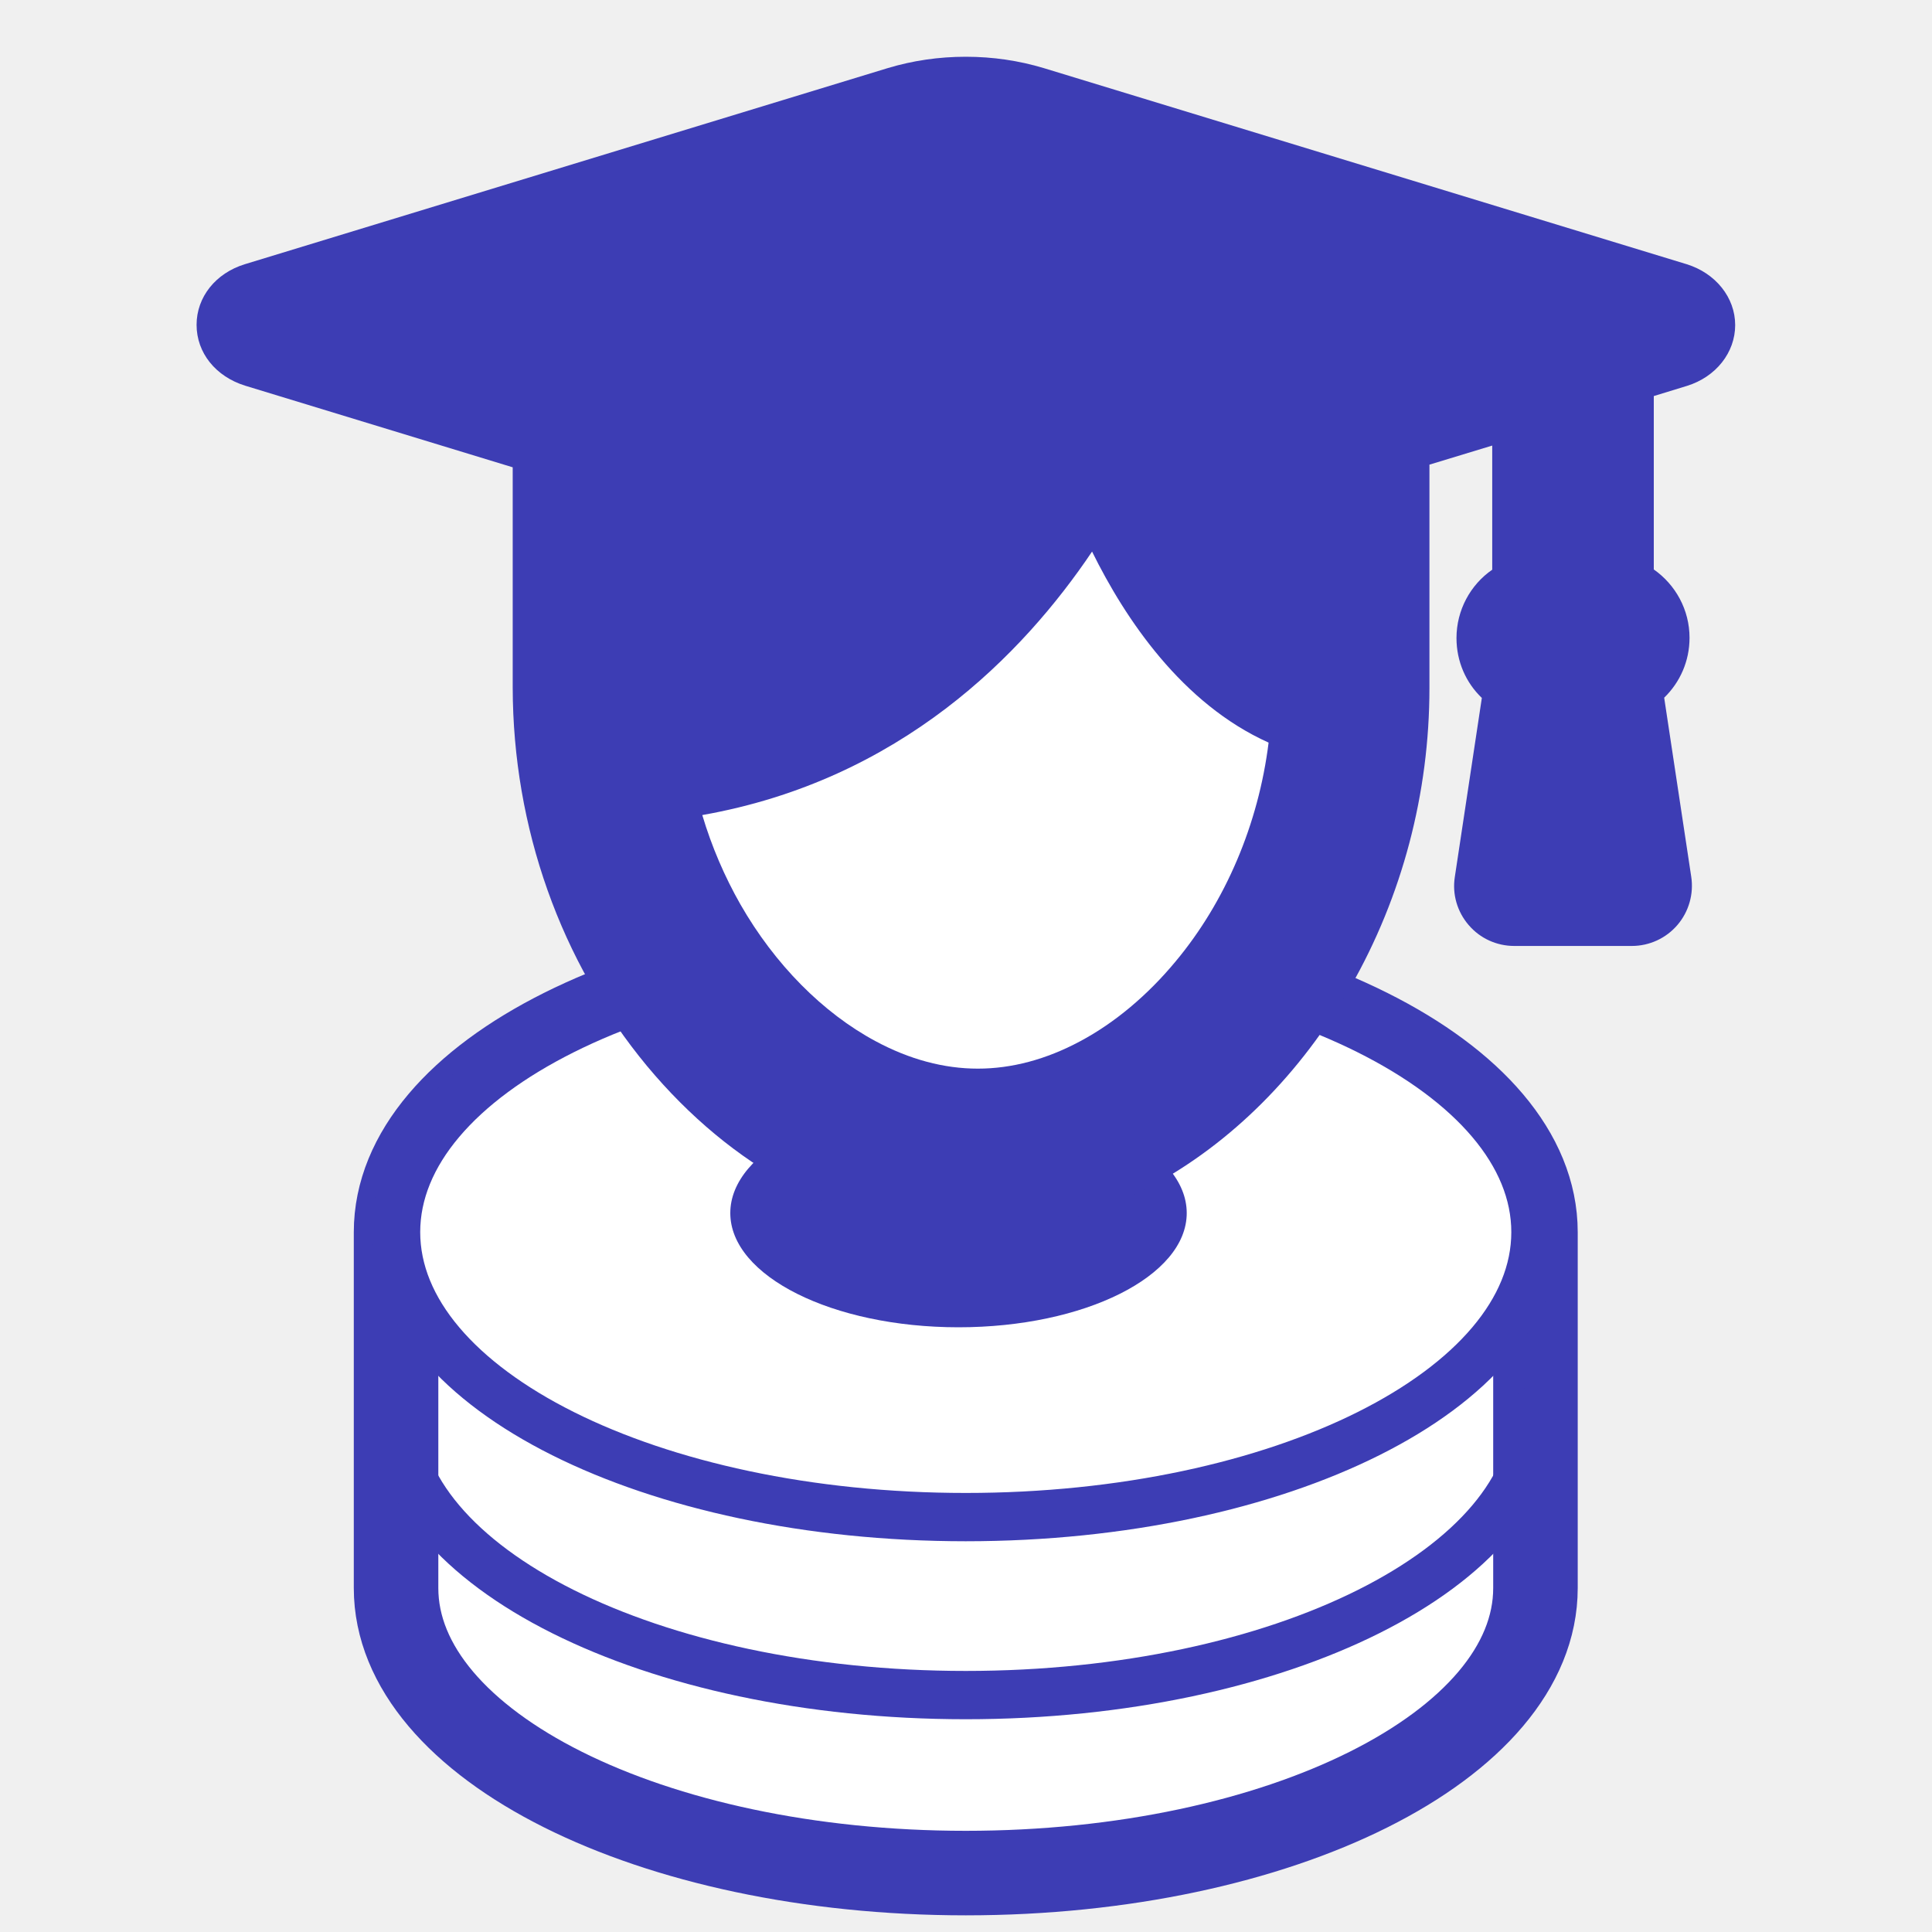
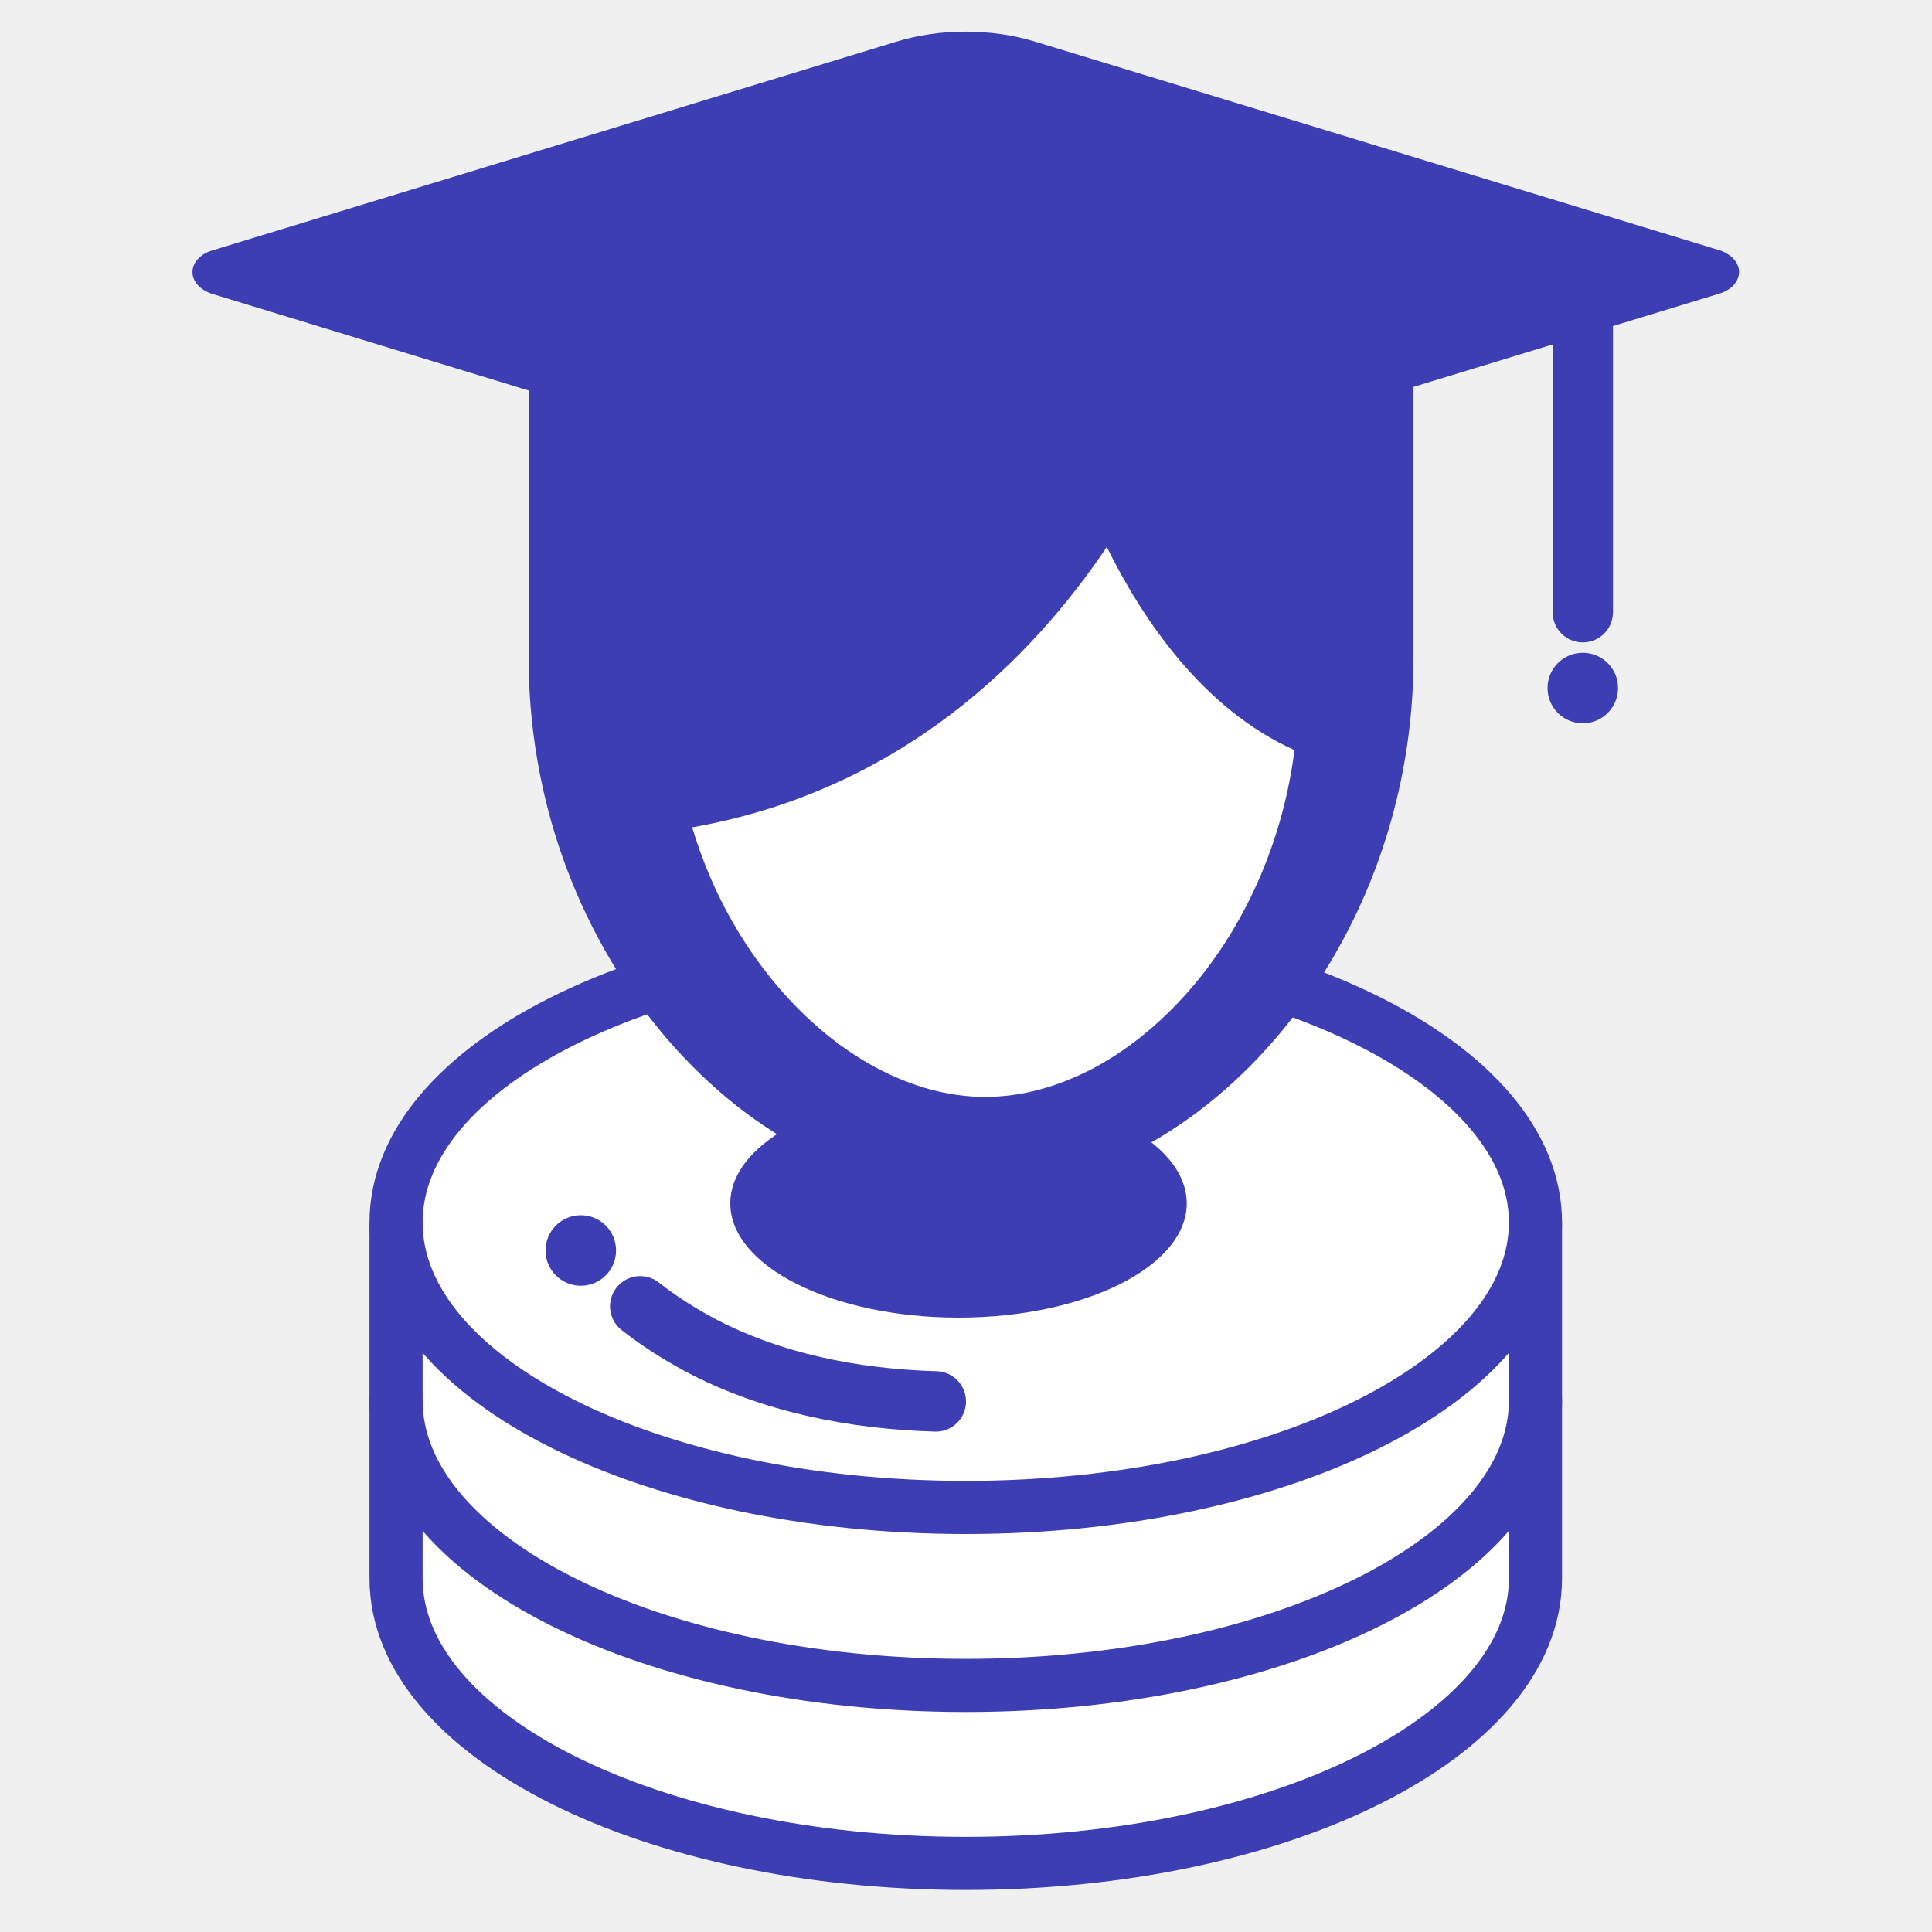
- <svg xmlns="http://www.w3.org/2000/svg" version="1.1" id="Layer_1" x="0px" y="0px" viewBox="0 0 800 800" style="enable-background:new 0 0 800 800;" xml:space="preserve">
+ <svg xmlns="http://www.w3.org/2000/svg" version="1.1" x="0px" y="0px" viewBox="0 0 800 800" style="enable-background:new 0 0 800 800;" xml:space="preserve">
  <style type="text/css">
- 	.st1{display:inline;fill:#3D3DB4;}
- 	.st2{display:inline;}
- 	.st3{fill:#FFFFFF;}
- 	.st4{fill:none;stroke:#3D3DB4;stroke-width:25;stroke-miterlimit:133.333;}
- 	.st5{fill:#FFFFFF;stroke:#3D3DB4;stroke-width:25;stroke-miterlimit:133.333;}
- 	.st6{fill:#FF5C5C;stroke:#3D3DB4;stroke-width:25;stroke-linecap:round;stroke-miterlimit:10;}
- 	.st7{fill:none;stroke:#3D3DB4;stroke-width:25;stroke-linecap:round;stroke-linejoin:round;stroke-miterlimit:10;}
- 	.st8{fill:#FF5C5C;stroke:#3D3DB4;stroke-width:25;stroke-linecap:round;stroke-linejoin:bevel;stroke-miterlimit:10;}
- 	.st9{fill:#FF5C5C;stroke:#3D3DB4;stroke-width:25;stroke-linecap:round;stroke-linejoin:round;stroke-miterlimit:10;}
- 	.st10{fill:#FF5C5C;stroke:#000000;stroke-width:25;stroke-linecap:round;stroke-linejoin:round;stroke-miterlimit:10;}
- 	.st11{fill:none;stroke:#000000;stroke-width:25;stroke-linecap:round;stroke-linejoin:round;stroke-miterlimit:10;}
- 	.st12{fill:#FF5C5C;stroke:#3D3DB4;stroke-width:22;}
- 	.st13{fill:none;stroke:#3D3DB4;stroke-width:22;stroke-linecap:round;}
- 	.st14{fill:#3D3DB4;stroke:#3D3DB4;stroke-width:22;}
- 	.st15{fill:none;stroke:#FF5C5C;stroke-width:8;stroke-linecap:round;}
- 	.st16{display:inline;fill:#FF5C5C;}
- 	.st17{fill:none;stroke:#3D3DB4;stroke-width:25;stroke-linecap:round;stroke-miterlimit:10;}
- 	.st18{fill:none;stroke:#3D3DB4;stroke-width:25;stroke-linecap:round;stroke-miterlimit:2;}
- 	.st19{display:inline;fill:#FFFFFF;stroke:#3D3DB4;stroke-width:22;}
- 	.st20{display:inline;fill:none;stroke:#3D3DB4;stroke-width:22;stroke-linecap:round;}
- 	.st21{fill:#FFFFFF;stroke:#3D3DB4;stroke-width:35;}
- 	.st22{fill:#FFFFFF;stroke:#3D3DB4;stroke-width:20;}
- 	.st23{fill:#3D3DB4;}
- 	.st24{fill:none;stroke:#3D3DB4;stroke-width:20;stroke-linecap:round;}
- 	.st25{fill:url(#SVGID_1_);}
- 	.st26{display:inline;fill:none;stroke:#3D3DB4;stroke-width:20;stroke-linecap:round;stroke-miterlimit:10;}
- 	.st27{fill:none;stroke:#000000;stroke-miterlimit:10;}
- 	.st28{fill:none;stroke:#000000;stroke-width:10;stroke-miterlimit:10;}
- 	.st29{fill:#FF5C5C;}
+ 	.st1{fill:#FFFFFF;stroke:#3D3DB4;stroke-width:20;}
+ 	.st2{fill:#3D3DB4;}
+ 	.st3{fill:none;stroke:#3D3DB4;stroke-width:20;stroke-linecap:round;}
+ 	.st4{display:none;}
+ 	.st5{display:inline;}
+ 	.st6{fill:url(#SVGID_1_);}
+ 	.st7{display:inline;fill:none;stroke:#3D3DB4;stroke-width:20;stroke-linecap:round;stroke-miterlimit:10;}
+ 	.st8{fill:#FFFFFF;stroke:#3D3DB4;stroke-width:22;}
+ 	.st9{fill:none;stroke:#3D3DB4;stroke-width:22;stroke-linecap:round;}
+ 	.st10{fill:none;stroke:#3D3DB4;stroke-width:25;stroke-linecap:round;}
+ 	.st11{fill:none;stroke:#3D3DB4;stroke-width:20;stroke-linecap:round;stroke-linejoin:round;stroke-miterlimit:10;}
+ 	.st12{fill:none;stroke:#3D3DB4;stroke-width:25;stroke-linecap:round;stroke-linejoin:round;stroke-miterlimit:10;}
+ 	.st13{fill:#FFFFFF;}
</style>
-   <g id="Database_Outline">
-     <path class="st21" d="M399.9,392.2c-130.3,0-235.9,52.9-235.9,118l0,0v147.4c0,65.1,105.6,118,235.9,118s235.9-52.9,235.9-118   V510.2C635.8,445.2,530.2,392.2,399.9,392.2z" />
-     <path class="st22" d="M635.8,510.2c0,65.1-105.6,118-235.9,118S164,575.3,164,510.2s105.6-118,235.9-118S635.8,445.2,635.8,510.2z" />
-     <path class="st23" d="M491.4,502.3c0,26.1-42.3,47.3-94.5,47.3s-94.5-21.2-94.5-47.3s42.3-47.3,94.5-47.3S491.4,476.2,491.4,502.3z   " />
-     <path class="st24" d="M635.8,583.9c0,65.1-105.6,118-235.9,118S164,649,164,583.9" />
-   </g>
-   <g>
-     <g>
-       <path class="st23" d="M402.2,510.5c-25.4,0-50.4-6.6-74.5-19.5c-22.2-11.9-42.3-28.6-59.8-49.6c-35.8-43.2-55.5-98.8-55.6-156.7    v-91.2l-110.8-33.8c-12.2-3.8-20.1-13.6-20.1-25.2c0-11.5,7.9-21.4,20-25.1l266.2-81.2c10.3-3.1,21.1-4.7,32.3-4.7    c11.2,0,22,1.6,32.3,4.7l266.2,81.2c12,3.7,20.1,13.8,20.1,25.2s-8,21.5-20,25.2l-13.7,4.2v71.8c9,6.3,14.8,16.7,14.8,28.3    c0,9.6-3.9,18.4-10.5,24.8l11.2,74.1c1.1,7.2-1,14.5-5.7,20s-11.6,8.7-18.9,8.7H627c-7.2,0-14.1-3.1-18.8-8.6l-0.1-0.1    c-4.7-5.5-6.8-12.7-5.7-19.8l11.2-74.2c-6.6-6.3-10.5-15.1-10.5-24.8c0-11.6,5.8-22.1,14.8-28.3v-51.4l-26,7.9v92.5    c0,43.6-11.3,86.3-32.6,123.6c-20.8,36.2-49.4,64.8-82.7,82.7C452.6,503.9,427.5,510.5,402.2,510.5z" />
+   <g id="Old">
+     <g id="Database_Outline">
+       <path class="st0" d="M399.9,392.2c-130.3,0-235.9,52.9-235.9,118l0,0v147.4c0,65.1,105.6,118,235.9,118s235.9-52.9,235.9-118    V510.2C635.8,445.2,530.2,392.2,399.9,392.2z" />
+       <path class="st1" d="M635.8,510.2c0,65.1-105.6,118-235.9,118S164,575.3,164,510.2s105.6-118,235.9-118S635.8,445.2,635.8,510.2z" />
+       <path class="st2" d="M491.4,502.3c0,26.1-42.3,47.3-94.5,47.3s-94.5-21.2-94.5-47.3s42.3-47.3,94.5-47.3S491.4,476.2,491.4,502.3z    " />
+       <path class="st3" d="M635.8,583.9c0,65.1-105.6,118-235.9,118S164,649,164,583.9" />
+     </g>
+     <g id="Natural_brain" class="st4">
+       <g class="st5">
+         <linearGradient id="SVGID_1_" gradientUnits="userSpaceOnUse" x1="399.953" y1="281.3" x2="399.953" y2="771.462" gradientTransform="matrix(1 0 0 -1 0 800)">
+           <stop offset="0" style="stop-color:#FFFFFF" />
+           <stop offset="5.872645e-02" style="stop-color:#FFF3F3" />
+           <stop offset="0.164" style="stop-color:#FFD4D4" />
+           <stop offset="0.303" style="stop-color:#FFA2A2" />
+           <stop offset="0.47" style="stop-color:#FF5D5D" />
+           <stop offset="0.473" style="stop-color:#FF5C5C" />
+         </linearGradient>
+         <path class="st6" d="M652.3,289.4c-0.7-23.5-7.4-42.6-18.2-53.2c4.8-10.8,6.6-23.6,4.9-36.3c-1.7-13.3-7-25.1-14.6-33.2     c1.6-12.5-3.6-27.6-14.6-42.3C598,108.6,578.3,93,558.6,89.8c-3.7-18.5-18.4-35.2-41.3-46.7c-16-8.1-34.8-12.9-52.8-13.7     c-19.8-0.9-36.6,3.1-48.6,11.6c-6.7,4.7-12.1,11.1-16.3,18.7c-4.1-7.7-9.5-14.1-16.2-18.7c-23.7-16.6-67-16.6-100.8-0.1     c-23.6,11.6-38.3,28.9-42,49.3c-21.2,4.2-42,21.9-53.4,38.1c-9.6,13.7-13.9,27.3-12.2,38.9c-16,19.1-19.7,47.7-9.4,70     c-11,12.2-17.3,29.4-18,49.2c-1,32.8,13.3,67.7,37.4,91c12.5,12.1,28.9,17.5,41.9,19.8c10.6,22.1,35.6,36.4,50.2,43.2     c17.7,8.2,40.1,14.6,58.7,14.6c3,0,5.9-0.2,8.6-0.5c4.8,19.8,11.2,34.6,19.6,45c10.2,12.7,23.4,19.2,39.2,19.2     c35.8,0,48.7-29.8,56-64.2c2.6,0.3,5.3,0.5,8.2,0.5c16.7,0,37.6-5.4,57.2-15.2c14.3-7.2,38.5-22.4,48-45.9     c15.1-2.9,28.9-8.1,40.1-15.2C643.3,359.3,653.2,319.8,652.3,289.4z" />
+       </g>
+       <g class="st5">
+         <path class="st2" d="M336.8,28.4c18,0,34.8,4.2,46.7,12.5c6.7,4.7,12.1,11,16.2,18.7c4.1-7.7,9.6-14,16.3-18.7     c11-7.7,25.9-11.7,43.4-11.7c1.7,0,3.5,0,5.3,0.1c18,0.8,36.8,5.7,52.8,13.7c22.9,11.5,37.6,28.2,41.3,46.7     c19.7,3.2,39.3,18.9,51.2,34.6c11,14.7,16.2,29.7,14.6,42.3c7.6,8.2,12.9,20,14.6,33.2c1.6,12.7-0.1,25.5-4.9,36.3     c10.9,10.5,17.5,29.6,18.2,53.2c0.9,30.5-9,69.9-39.5,89.1c-11.3,7.1-25,12.3-40.1,15.2c-9.5,23.6-33.7,38.7-48,45.9     c-19.6,9.9-40.4,15.2-57.2,15.2c-2.9,0-5.6-0.2-8.2-0.5c-7.3,34.4-20.2,64.2-56,64.2c-15.8,0-29-6.4-39.2-19.2     c-8.4-10.5-14.8-25.2-19.6-45c-2.7,0.4-5.6,0.5-8.6,0.5c-18.5,0-41-6.5-58.7-14.6c-14.6-6.8-39.6-21.1-50.2-43.2     c-13-2.3-29.4-7.6-41.9-19.8c-24.1-23.3-38.4-58.2-37.4-91c0.6-19.8,6.9-37,18-49.2c-10.4-22.3-6.7-50.9,9.4-70     c-1.6-11.6,2.6-25.2,12.2-38.9c11.4-16.2,32.2-33.9,53.4-38.1c3.7-20.4,18.4-37.7,42-49.3C299.5,32.5,318.8,28.4,336.8,28.4      M336.8,13.4c-20.8,0-42.4,5-60.8,14C251.8,39.3,235.2,57,228.3,78c-23.2,7.9-42.8,26.7-53.3,41.7     c-10.2,14.5-15.4,29.2-15.3,42.9c-7.5,10.6-12.3,23-14.1,36.5c-1.6,12.2-0.6,24.4,3,35.6c-9.8,14-15.3,31.6-15.9,51.3     c-1.1,36.9,15,76.1,42,102.3c10.9,10.5,25.5,18.1,42.5,22.3c14,22.6,39.1,36.8,53.7,43.5c20.6,9.6,43.7,15.4,62.2,16     c5,16.2,11.3,29,19.2,38.9c13,16.2,30.6,24.8,50.9,24.8c21.4,0,38.5-8.5,50.8-25.3c7.1-9.7,12.6-22.1,17-38.5     c18.6-0.7,40.4-6.7,60.3-16.8c14.3-7.2,38.8-22.3,51.7-46.3c14-3.5,26.9-8.8,37.7-15.6c16.6-10.4,29.6-26.9,37.6-47.6     c6.3-16.5,9.5-35.9,9-54.6c-0.7-22.8-6.3-42.1-16.2-55.8c3.3-11.1,4.3-23.3,2.7-35.2c-1.8-13.8-6.8-26.5-14.2-36.4     c-0.2-14.7-6.4-30.9-17.9-46.2c-11-14.7-29.7-31.4-51.2-38.2c-7.1-19.2-23.3-35.9-46.6-47.6c-17.9-9-38.8-14.4-58.9-15.3     c-2-0.1-4-0.1-5.9-0.1c-20.6,0-38.5,5-52,14.5c-2.7,1.9-5.2,4-7.6,6.3c-2.4-2.3-4.9-4.4-7.6-6.3     C378.1,18.8,358.5,13.4,336.8,13.4L336.8,13.4z" />
+       </g>
+       <path class="st7" d="M233.3,388.9c14,39.4,90.8,64.9,118,54.6" />
+       <path class="st7" d="M565.9,385.7c-11.8,41.4-85.4,68.4-113.6,57.8" />
+       <path class="st7" d="M304.7,375.5c14.6,10.3,39.7,34.1,46.6,68c9.3,45.9,26.2,66,52,66s39.9-16.7,49-66    c5.2-28.4,14.3-65.1,44.3-65.1" />
+       <path class="st7" d="M176.8,238.7c-32.5,27.8-24.3,94.4,14.6,132.1c10.8,10.5,26.3,16.1,42,18.1c25.2,3.2,52.7-2.9,71.4-13.1    c11.5-6.3,19.7-14.2,21.9-22.5" />
+       <path class="st7" d="M282.5,126.5c6.2-11.7,19.8-18.3,33.5-8.2s7.3,33.9,13.1,48.7c5.8,14.8,34.9,23.1,50.2,6.2    c9.3-10.2,21.2-44.4,20.4-75.5c-0.5-20.3-6.8-39.3-21.4-49.5c-37-26-127-4-129.5,49.9c-31.5,1.1-72.5,45.1-64,71.6    c-16.5,16.5-22,47-8,69c34.5-13.5,21.4,16.4,33.5,52.5c12.2,36.3,69.9,29.7,84,35s19.3,18.1,32.3,27c11.9,8.1,25.1,13.5,38.2,8.5    c27.5-10.5,34.2-78.6,13.6-106.3" />
+       <path class="st7" d="M299.6,232.5c-4.7,1.7-17.2,19.3-32.3,14.7" />
+       <path class="st7" d="M223.8,206c-2.3-10.8,3.6-20.6,10.7-27.8c13.1-10.7,34.2-8.7,46.1,1.8s11.4,30.3,19,52.6    c5.5,16,13.9,27.6,21.4,34.1c21.6,18.9,48.9,0.6,57.6-11.3c8.7-11.9,7.3-63.4,0.9-82.2" />
+       <path class="st7" d="M622.6,238.7c28.7,15.8,31.1,103.4-14.6,132.1c-12.3,7.7-27,12.6-42.1,14.9c-27.7,4.3-49,2.5-69.3-7.2    c-8.8-4.2-23.6-19.3-25.5-26.4" />
+       <path class="st7" d="M516.9,126.5c-6.2-11.7-19.8-18.3-33.5-8.2s-7.3,33.9-13.1,48.7c-5.8,14.8-34.9,23.1-50.2,6.2    c-9.2-10.2-21-44.5-20.4-75.5c0.4-20.5,6.7-39.2,21.4-49.5c37-26,128.2,1,129.5,49.9c31.6-0.9,72.5,45.1,64,71.6    c16.7,13.5,22,47,8,69c-34.5-13.5-16.1,18.6-33.5,52.5c-17.6,34.3-66.1,25.4-84,35c-9,4.8-20.7,16.9-33.9,25.9    c-11.3,7.7-23.8,13.1-36.6,9.6c-29-7.9-35.2-72.5-13.6-106.3" />
+       <path class="st7" d="M499.9,233.1c4.7,1.7,17.5,18.8,32.6,14.2" />
+       <path class="st7" d="M576,206c2.3-10.8-3.6-20.6-10.7-27.8c-13.1-10.7-35.4-8.7-46.1,1.8c-10.7,10.5-11.6,30.7-19.3,53.1    c-5.5,15.9-13.7,27.3-21.1,33.6c-22.1,18.9-48.9,0.6-57.6-11.3c-8.7-11.9-7.3-63.4-0.9-82.2" />
    </g>
  </g>
-   <path class="st3" d="M404.9,442.5c-14,0-28.3-3.8-42.4-11.4c-21.8-11.7-41.7-31.8-55.9-56.6c-6.5-11.4-11.9-23.9-15.8-37  c82.1-14.5,132.8-66.6,161.4-109.1c13.8,28,37.3,63,73.1,79.1c-4.2,33.7-17.8,65.8-38.5,90.6c-11.6,14-25.3,25.5-39.6,33.1  C433.2,438.7,418.9,442.5,404.9,442.5z" />
+   <g id="Database_1_">
+     <path class="st8" d="M164,506.2v147.4c0,65.1,105.6,118,235.9,118s235.9-52.9,235.9-118V506.2" />
+     <path class="st9" d="M635.8,579.9c0,65.1-105.6,118-235.9,118S164,645,164,579.9" />
+     <path class="st8" d="M635.8,506.2c0,65.1-105.6,118-235.9,118S164,571.3,164,506.2s105.6-118,235.9-118S635.8,441.2,635.8,506.2z" />
+     <path class="st10" d="M387.5,580.3c-33.8-1-68.1-7.6-98.1-23.6c-8.5-4.6-16.7-9.8-24.3-15.8" />
+     <path class="st2" d="M491.4,498.3c0,26.1-42.3,47.3-94.5,47.3s-94.5-21.2-94.5-47.3c0-26.1,42.3-47.3,94.5-47.3   S491.4,472.2,491.4,498.3z" />
+     <path class="st11" d="M381.3,574.7" />
+     <line class="st12" x1="655.4" y1="130.9" x2="655.4" y2="253.5" />
+     <circle class="st2" cx="655.4" cy="284.9" r="14.6" />
+     <circle class="st2" cx="240.5" cy="517.8" r="14.6" />
+   </g>
+   <g id="Layer_2">
+     <path class="st2" d="M711.9,121.6c5-1.5,8.2-5,8.2-9c0-3.9-3.2-7.4-8.2-9L428.8,17.3c-9.1-2.8-18.9-4.2-28.9-4.2   c-10,0-19.8,1.4-28.9,4.2L87.9,103.7c-5,1.5-8.2,5-8.2,9c0,3.9,3.2,7.4,8.2,9l131,40v110.7c0,57.2,19.5,112.2,54.8,154.8   c17,20.4,36.5,36.7,58,48.2c22.9,12.3,46.5,18.5,70.4,18.5c23.9,0,47.6-6.2,70.4-18.5c32.4-17.4,60.3-45.4,80.6-80.8   c21.1-36.8,32.2-79.1,32.2-122.2V160.2L711.9,121.6z" />
+     <path class="st13" d="M407.9,454.2c-14.9,0-30.1-4.1-45.1-12.1c-23.2-12.4-44.3-33.8-59.4-60.2c-7-12.2-12.6-25.4-16.8-39.3   c87.3-15.4,141.2-70.8,171.7-116.1c14.7,29.8,39.7,67,77.7,84.1c-4.5,35.8-19,70-40.9,96.4c-12.4,14.9-26.9,27.1-42.1,35.2   C438,450.1,422.9,454.2,407.9,454.2z" />
+   </g>
+   <g id="Layer_4">
+ </g>
</svg>
